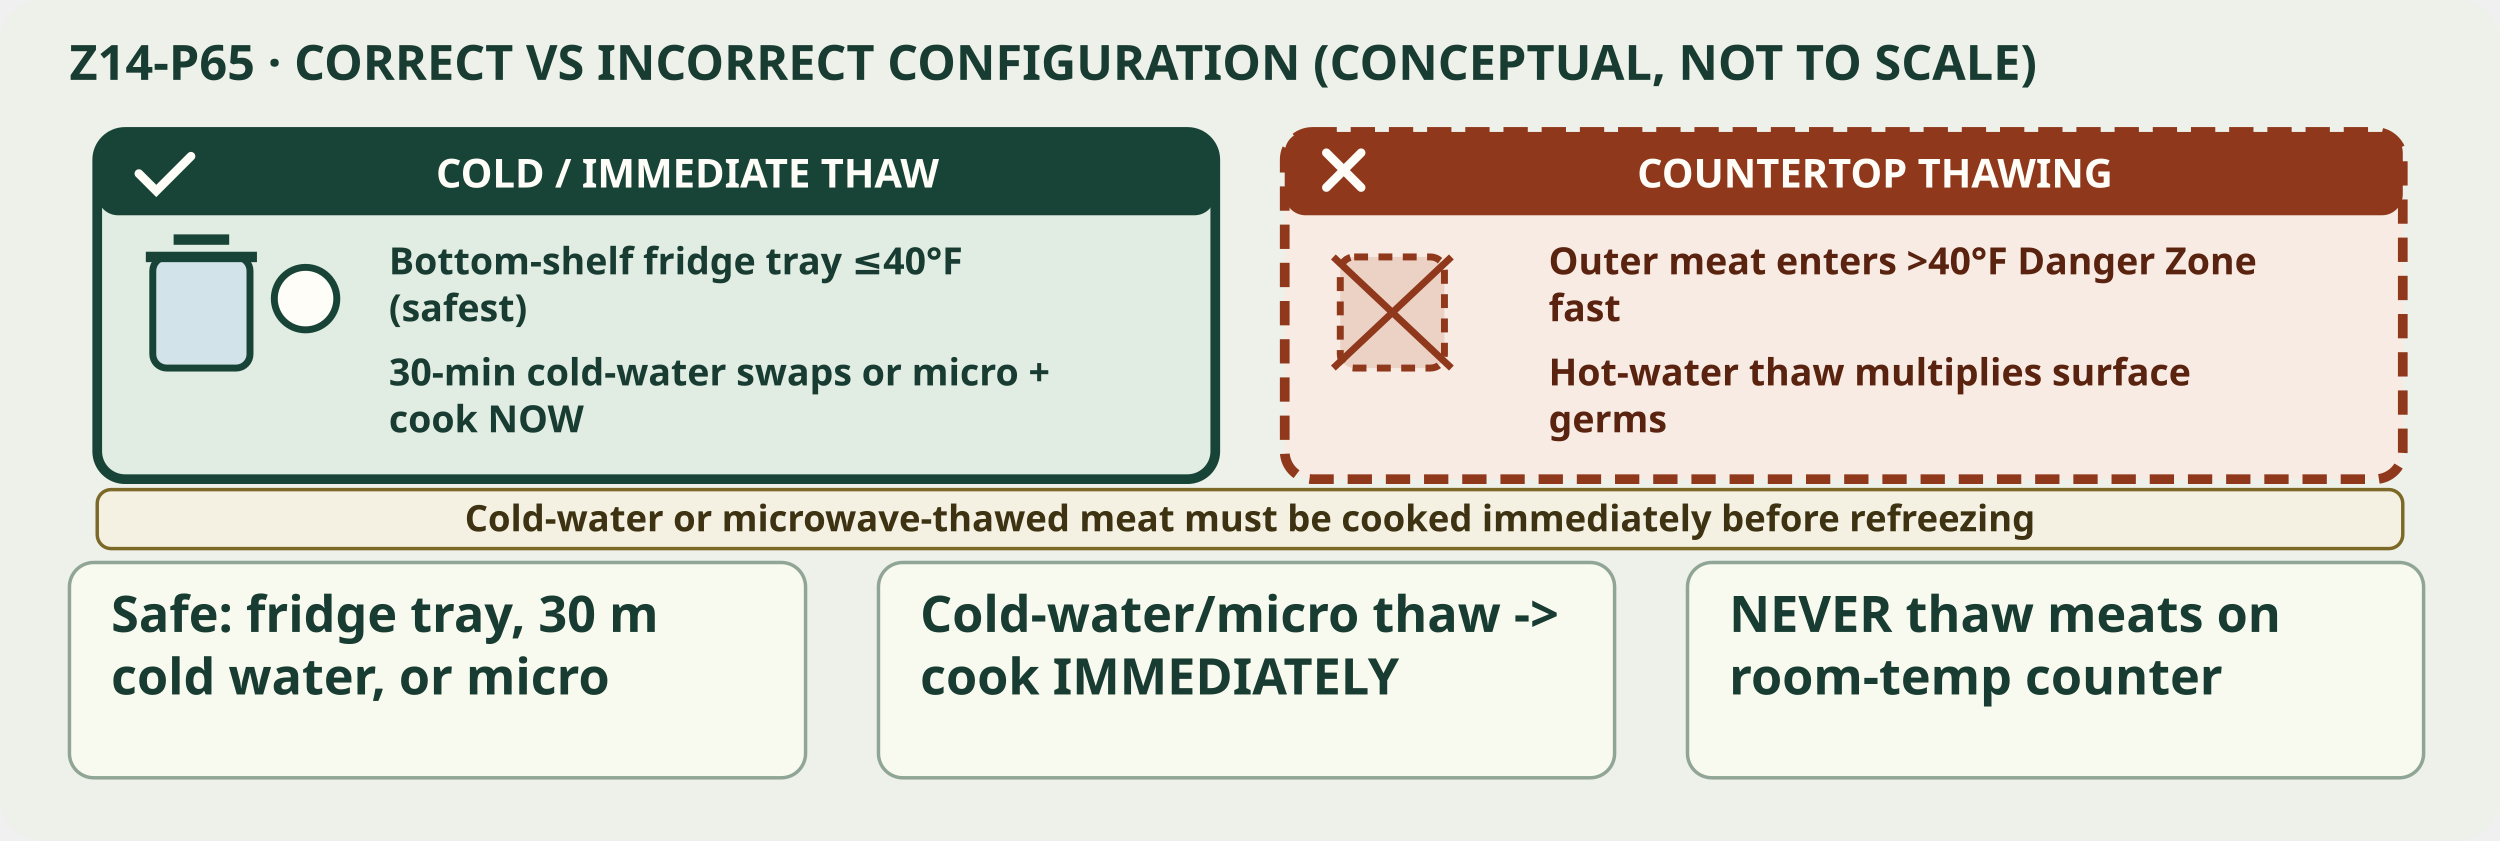
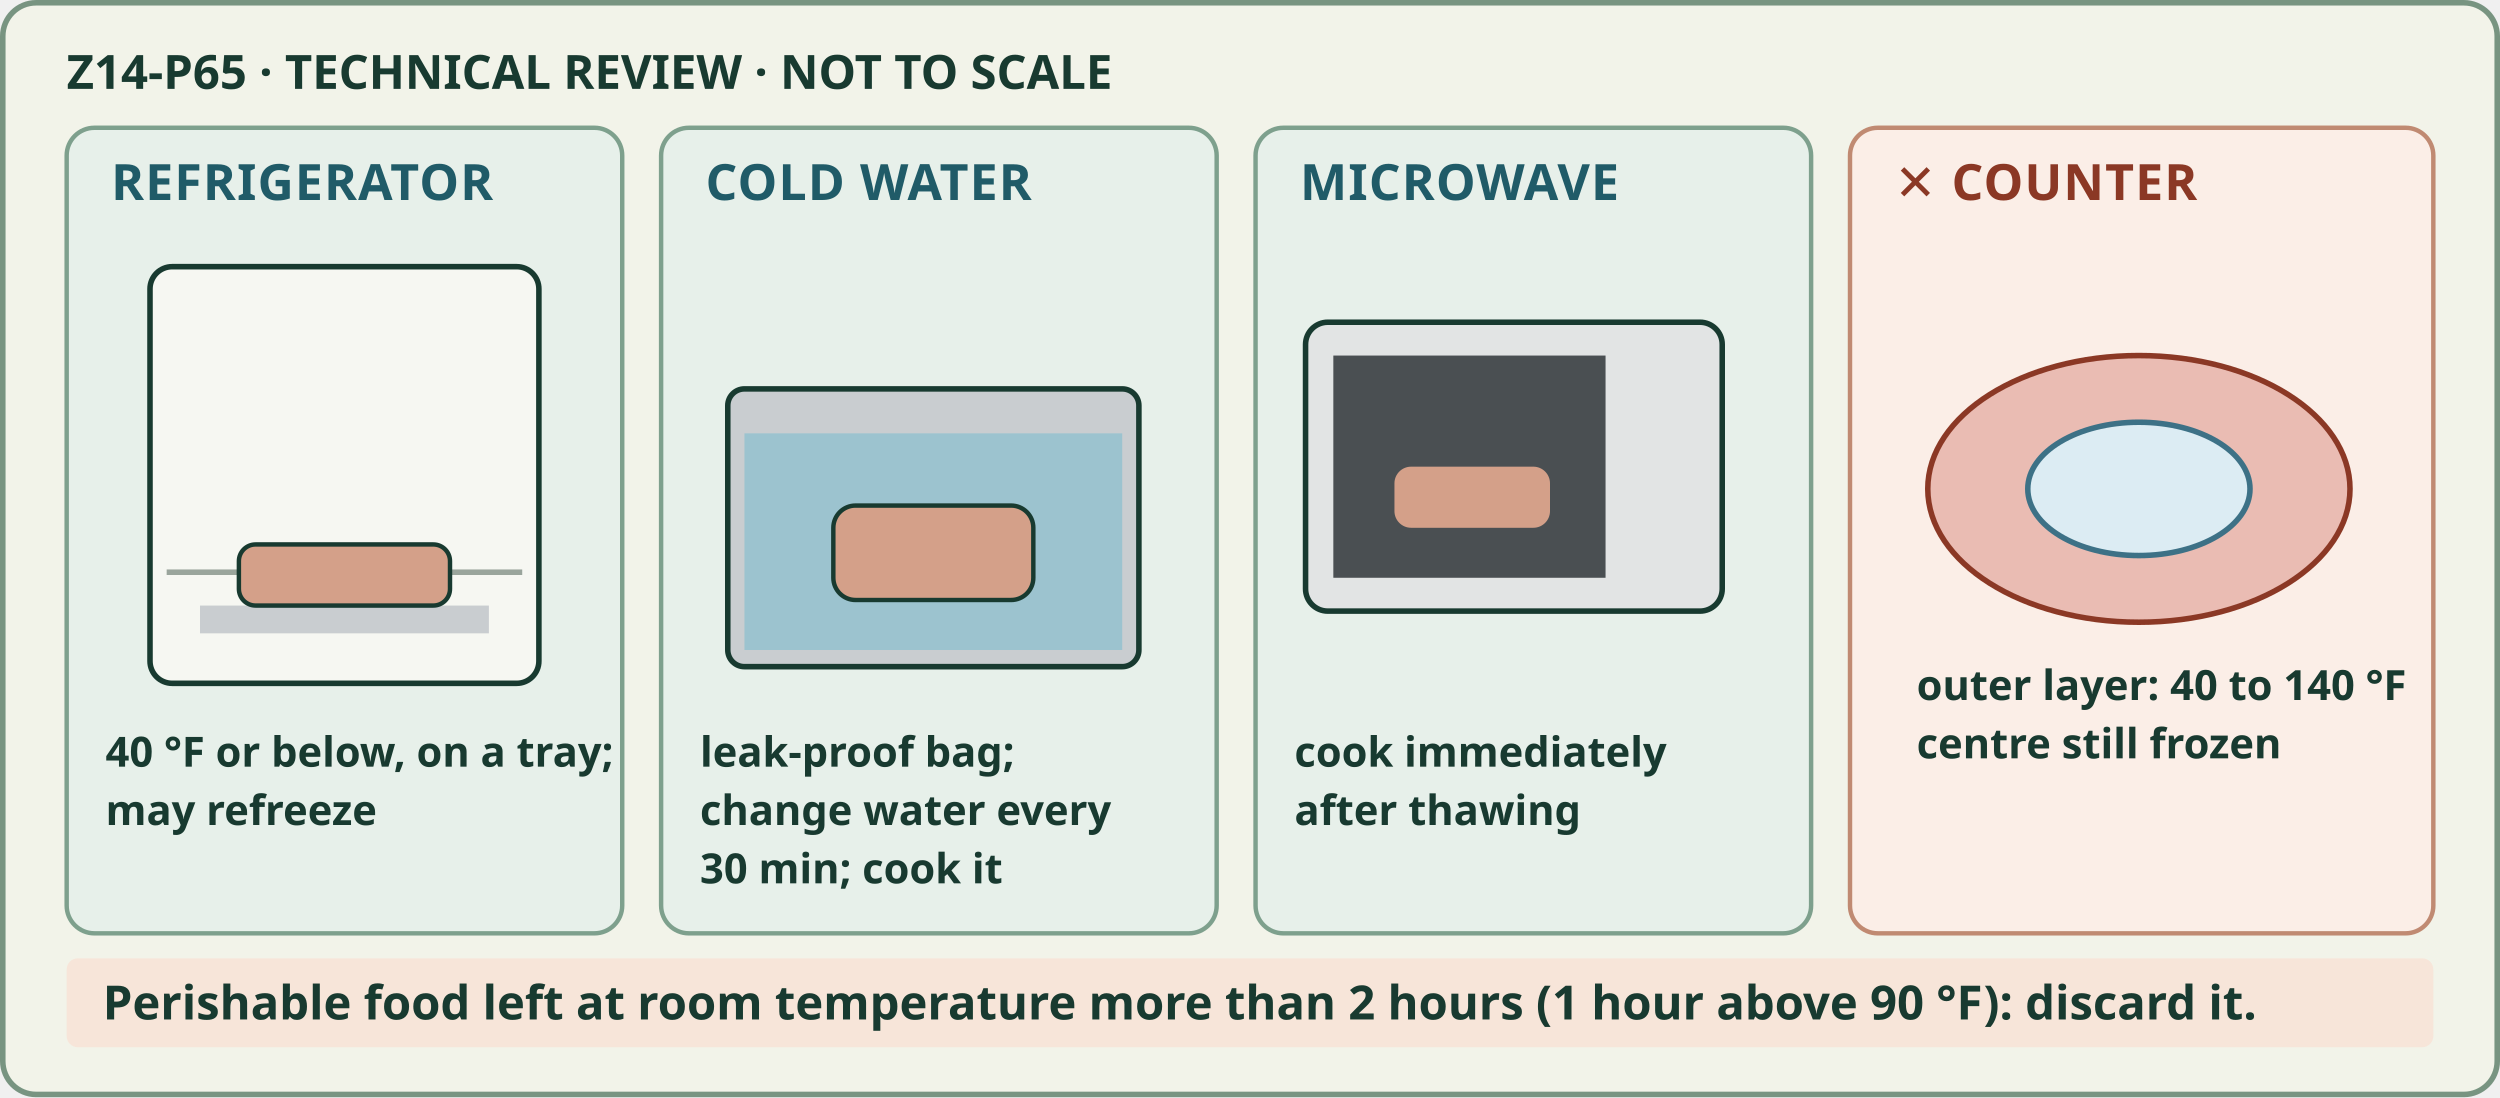
- <svg xmlns="http://www.w3.org/2000/svg" viewBox="0 0 720 242" role="img" aria-labelledby="title desc">
+ <svg xmlns="http://www.w3.org/2000/svg" viewBox="0 0 900 395" role="img" aria-labelledby="title desc">
  <defs>
-     <marker id="arrow" viewBox="0 0 10 10" markerWidth="3" markerHeight="3" refX="8" refY="5" orient="auto">
-       <path d="M0 0L10 5 0 10Z" fill="#285345" />
+     <marker id="m-flow" viewBox="0 0 10 10" refX="8" refY="5" markerWidth="4.2" markerHeight="4.2" orient="auto">
+       <path d="M0 0L10 5L0 10Z" fill="#205b68" />
+     </marker>
+     <marker id="m-reverse" viewBox="0 0 10 10" refX="8" refY="5" markerWidth="4.2" markerHeight="4.2" orient="auto">
+       <path d="M0 0L10 5L0 10Z" fill="#8b3825" />
+     </marker>
+     <marker id="m-load" viewBox="0 0 10 10" refX="8" refY="5" markerWidth="4.2" markerHeight="4.2" orient="auto">
+       <path d="M0 0L10 5L0 10Z" fill="#3b3b3b" />
+     </marker>
+     <marker id="m-air" viewBox="0 0 10 10" refX="8" refY="5" markerWidth="4.2" markerHeight="4.2" orient="auto">
+       <path d="M0 0L10 5L0 10Z" fill="#6b7f8c" />
+     </marker>
+     <marker id="m-ink" viewBox="0 0 10 10" refX="8" refY="5" markerWidth="4.2" markerHeight="4.2" orient="auto">
+       <path d="M0 0L10 5L0 10Z" fill="#183a30" />
    </marker>
  </defs>
-   <rect width="720" height="242" rx="12" fill="#edf1e9" />
-   <g font-family="system-ui,sans-serif" font-size="14.5" font-weight="650" fill="#183c31">
-     <text x="20" y="23" font-size="14" font-weight="700" fill="#183c31" text-anchor="start">Z14-P65 · CORRECT VS INCORRECT CONFIGURATION (CONCEPTUAL, NOT TO SCALE)</text>
-     <g id="correct-vs-wrong-canning-artwork">
-       <rect x="28" y="38" width="322" height="100" rx="8" fill="#e1ece3" stroke="#184438" stroke-width="2.8" />
-       <rect x="28" y="38" width="322" height="24" rx="6" fill="#184438" />
-       <path d="M40 50l5 5 10-10" fill="none" stroke="#fffdf7" stroke-width="2.5" stroke-linecap="round" />
-       <text x="198" y="54" font-size="11.5" font-weight="650" fill="#fffdf7" text-anchor="middle">COLD / IMMEDIATE THAW</text>
-       <rect x="44" y="74" width="28" height="32" rx="4" fill="#d3e3ea" stroke="#184438" stroke-width="2" />
-       <path d="M42 74h32M50 69h16" stroke="#184438" stroke-width="3" />
-       <circle cx="88" cy="86" r="9" fill="#fffdf7" stroke="#184438" stroke-width="2" />
-       <text x="112" y="79.0" font-size="10.8" font-weight="650" fill="#183c31" text-anchor="start">Bottom-shelf fridge tray ≤40°F</text>
-       <text x="112" y="92.5" font-size="10.8" font-weight="650" fill="#183c31" text-anchor="start">(safest)</text>
-       <text x="112" y="111.0" font-size="10.8" font-weight="650" fill="#183c31" text-anchor="start">30-min cold-water swaps or micro +</text>
-       <text x="112" y="124.5" font-size="10.8" font-weight="650" fill="#183c31" text-anchor="start">cook NOW</text>
-       <rect x="370" y="38" width="322" height="100" rx="8" fill="#f8ebe3" stroke="#8f381c" stroke-width="2.8" stroke-dasharray="7 4" />
-       <rect x="370" y="38" width="322" height="24" rx="6" fill="#8f381c" />
-       <path d="M382 44l10 10m0-10l-10 10" fill="none" stroke="#fffdf7" stroke-width="2.5" stroke-linecap="round" />
-       <text x="540" y="54" font-size="11.5" font-weight="650" fill="#fffdf7" text-anchor="middle">COUNTERTOP THAWING</text>
-       <rect x="386" y="74" width="30" height="32" rx="4" fill="#ecd2c5" stroke="#8f381c" stroke-width="2" stroke-dasharray="4 3" />
-       <path d="M384 74l34 32M418 74l-34 32" stroke="#8f381c" stroke-width="2" />
-       <text x="446" y="79.0" font-size="10.8" font-weight="650" fill="#5a2310" text-anchor="start">Outer meat enters &gt;40°F Danger Zone</text>
-       <text x="446" y="92.5" font-size="10.8" font-weight="650" fill="#5a2310" text-anchor="start">fast</text>
-       <text x="446" y="111.0" font-size="10.8" font-weight="650" fill="#5a2310" text-anchor="start">Hot-water thaw multiplies surface</text>
-       <text x="446" y="124.5" font-size="10.8" font-weight="650" fill="#5a2310" text-anchor="start">germs</text>
-       <rect x="28" y="141" width="664" height="17" rx="4" fill="#f5f1e2" stroke="#7c6928" />
-       <text x="360" y="153" font-size="10.5" font-weight="650" fill="#3d3312" text-anchor="middle">Cold-water or microwave-thawed meat must be cooked immediately before refreezing</text>
-     </g>
-     <g id="stage-panels">
-       <rect x="20" y="162" width="212" height="62" rx="7" fill="#f9faef" stroke="#90a595" />
-       <text x="32" y="182" font-size="14.5" font-weight="650" fill="#183c31" text-anchor="start">Safe: fridge tray, 30 m</text>
-       <text x="32" y="200" font-size="14.5" font-weight="650" fill="#183c31" text-anchor="start">cold water, or micro</text>
-       <rect x="253" y="162" width="212" height="62" rx="7" fill="#f9faef" stroke="#90a595" />
-       <text x="265" y="182" font-size="14.5" font-weight="650" fill="#183c31" text-anchor="start">Cold-water/micro thaw -&gt;</text>
-       <text x="265" y="200" font-size="14.5" font-weight="650" fill="#183c31" text-anchor="start">cook IMMEDIATELY</text>
-       <rect x="486" y="162" width="212" height="62" rx="7" fill="#f9faef" stroke="#90a595" />
-       <text x="498" y="182" font-size="14.5" font-weight="650" fill="#183c31" text-anchor="start">NEVER thaw meats on</text>
-       <text x="498" y="200" font-size="14.5" font-weight="650" fill="#183c31" text-anchor="start">room-temp counter</text>
-     </g>
+   <style>text{font:650 19px system-ui,sans-serif;fill:#183a30}.small{font-size:17px}.tiny{font-size:15px}.head{font-size:18px;letter-spacing:.4px}.warn{fill:#8b3825}.ok{fill:#205b68}.mute{fill:#4c5d55}.inv{fill:#ffffff}.lead{fill:none;stroke:#365c50;stroke-width:1.6}</style>
+   <rect x="1" y="1" width="898" height="393" rx="12" fill="#f2f3e9" stroke="#789481" stroke-width="2" />
+   <text x="24" y="32" class="small">Z14-P65 · TECHNICAL REVIEW · NOT TO SCALE</text>
+   <g id="z14-p65-artwork">
+     <rect x="24" y="46" width="200" height="290" rx="10" fill="#e7f0ea" stroke="#7ea08d" stroke-width="1.6" />
+     <text x="40" y="72" class="head ok">REFRIGERATOR</text>
+     <text x="38" y="276" class="tiny">40 °F or below, on a tray;</text>
+     <text x="38" y="297" class="tiny">may refreeze</text>
+     <rect x="238" y="46" width="200" height="290" rx="10" fill="#e7f0ea" stroke="#7ea08d" stroke-width="1.6" />
+     <text x="254" y="72" class="head ok">COLD WATER</text>
+     <text x="252" y="276" class="tiny">leak-proof bag;</text>
+     <text x="252" y="297" class="tiny">change water every</text>
+     <text x="252" y="318" class="tiny">30 min; cook it</text>
+     <rect x="452" y="46" width="200" height="290" rx="10" fill="#e7f0ea" stroke="#7ea08d" stroke-width="1.6" />
+     <text x="468" y="72" class="head ok">MICROWAVE</text>
+     <text x="466" y="276" class="tiny">cook immediately</text>
+     <text x="466" y="297" class="tiny">after thawing</text>
+     <rect x="54" y="96" width="140" height="150" rx="8" fill="#f6f7f2" stroke="#183a30" stroke-width="2" />
+     <path d="M60 206h128" stroke="#9aa59c" stroke-width="2" />
+     <rect x="72" y="218" width="104" height="10" fill="#c9cdd0" />
+     <rect x="86" y="196" width="76" height="22" rx="6" fill="#d4a089" stroke="#183a30" stroke-width="1.6" />
+     <rect x="262" y="140" width="148" height="100" rx="6" fill="#c9cdd0" stroke="#183a30" stroke-width="2" />
+     <rect x="268" y="156" width="136" height="78" fill="#9cc3cf" />
+     <rect x="300" y="182" width="72" height="34" rx="8" fill="#d4a089" stroke="#183a30" stroke-width="1.6" />
+     <rect x="470" y="116" width="150" height="104" rx="8" fill="#e2e4e4" stroke="#183a30" stroke-width="2" />
+     <rect x="480" y="128" width="98" height="80" fill="#4a4f52" />
+     <rect x="502" y="168" width="56" height="22" rx="6" fill="#d4a089" />
+     <rect x="666" y="46" width="210" height="290" rx="10" fill="#fbeee7" stroke="#c08a72" stroke-width="1.6" />
+     <text x="682" y="72" class="head warn">✕ COUNTER</text>
+     <ellipse cx="770" cy="176" rx="76" ry="48" fill="#c0392b" fill-opacity=".28" stroke="#8b3825" stroke-width="2" />
+     <ellipse cx="770" cy="176" rx="40" ry="24" fill="#dcecf3" stroke="#3d7186" stroke-width="2" />
+     <text x="690" y="252" class="tiny">outer layer: 40 to 140 °F</text>
+     <text x="690" y="273" class="tiny">centre still frozen</text>
+     <rect x="24" y="345" width="852" height="32" rx="4" fill="#f7e5d9" />
+     <text x="37" y="367" class="small">Perishable food left at room temperature more than 2 hours (1 hour above 90 °F): discard it.</text>
  </g>
</svg>
